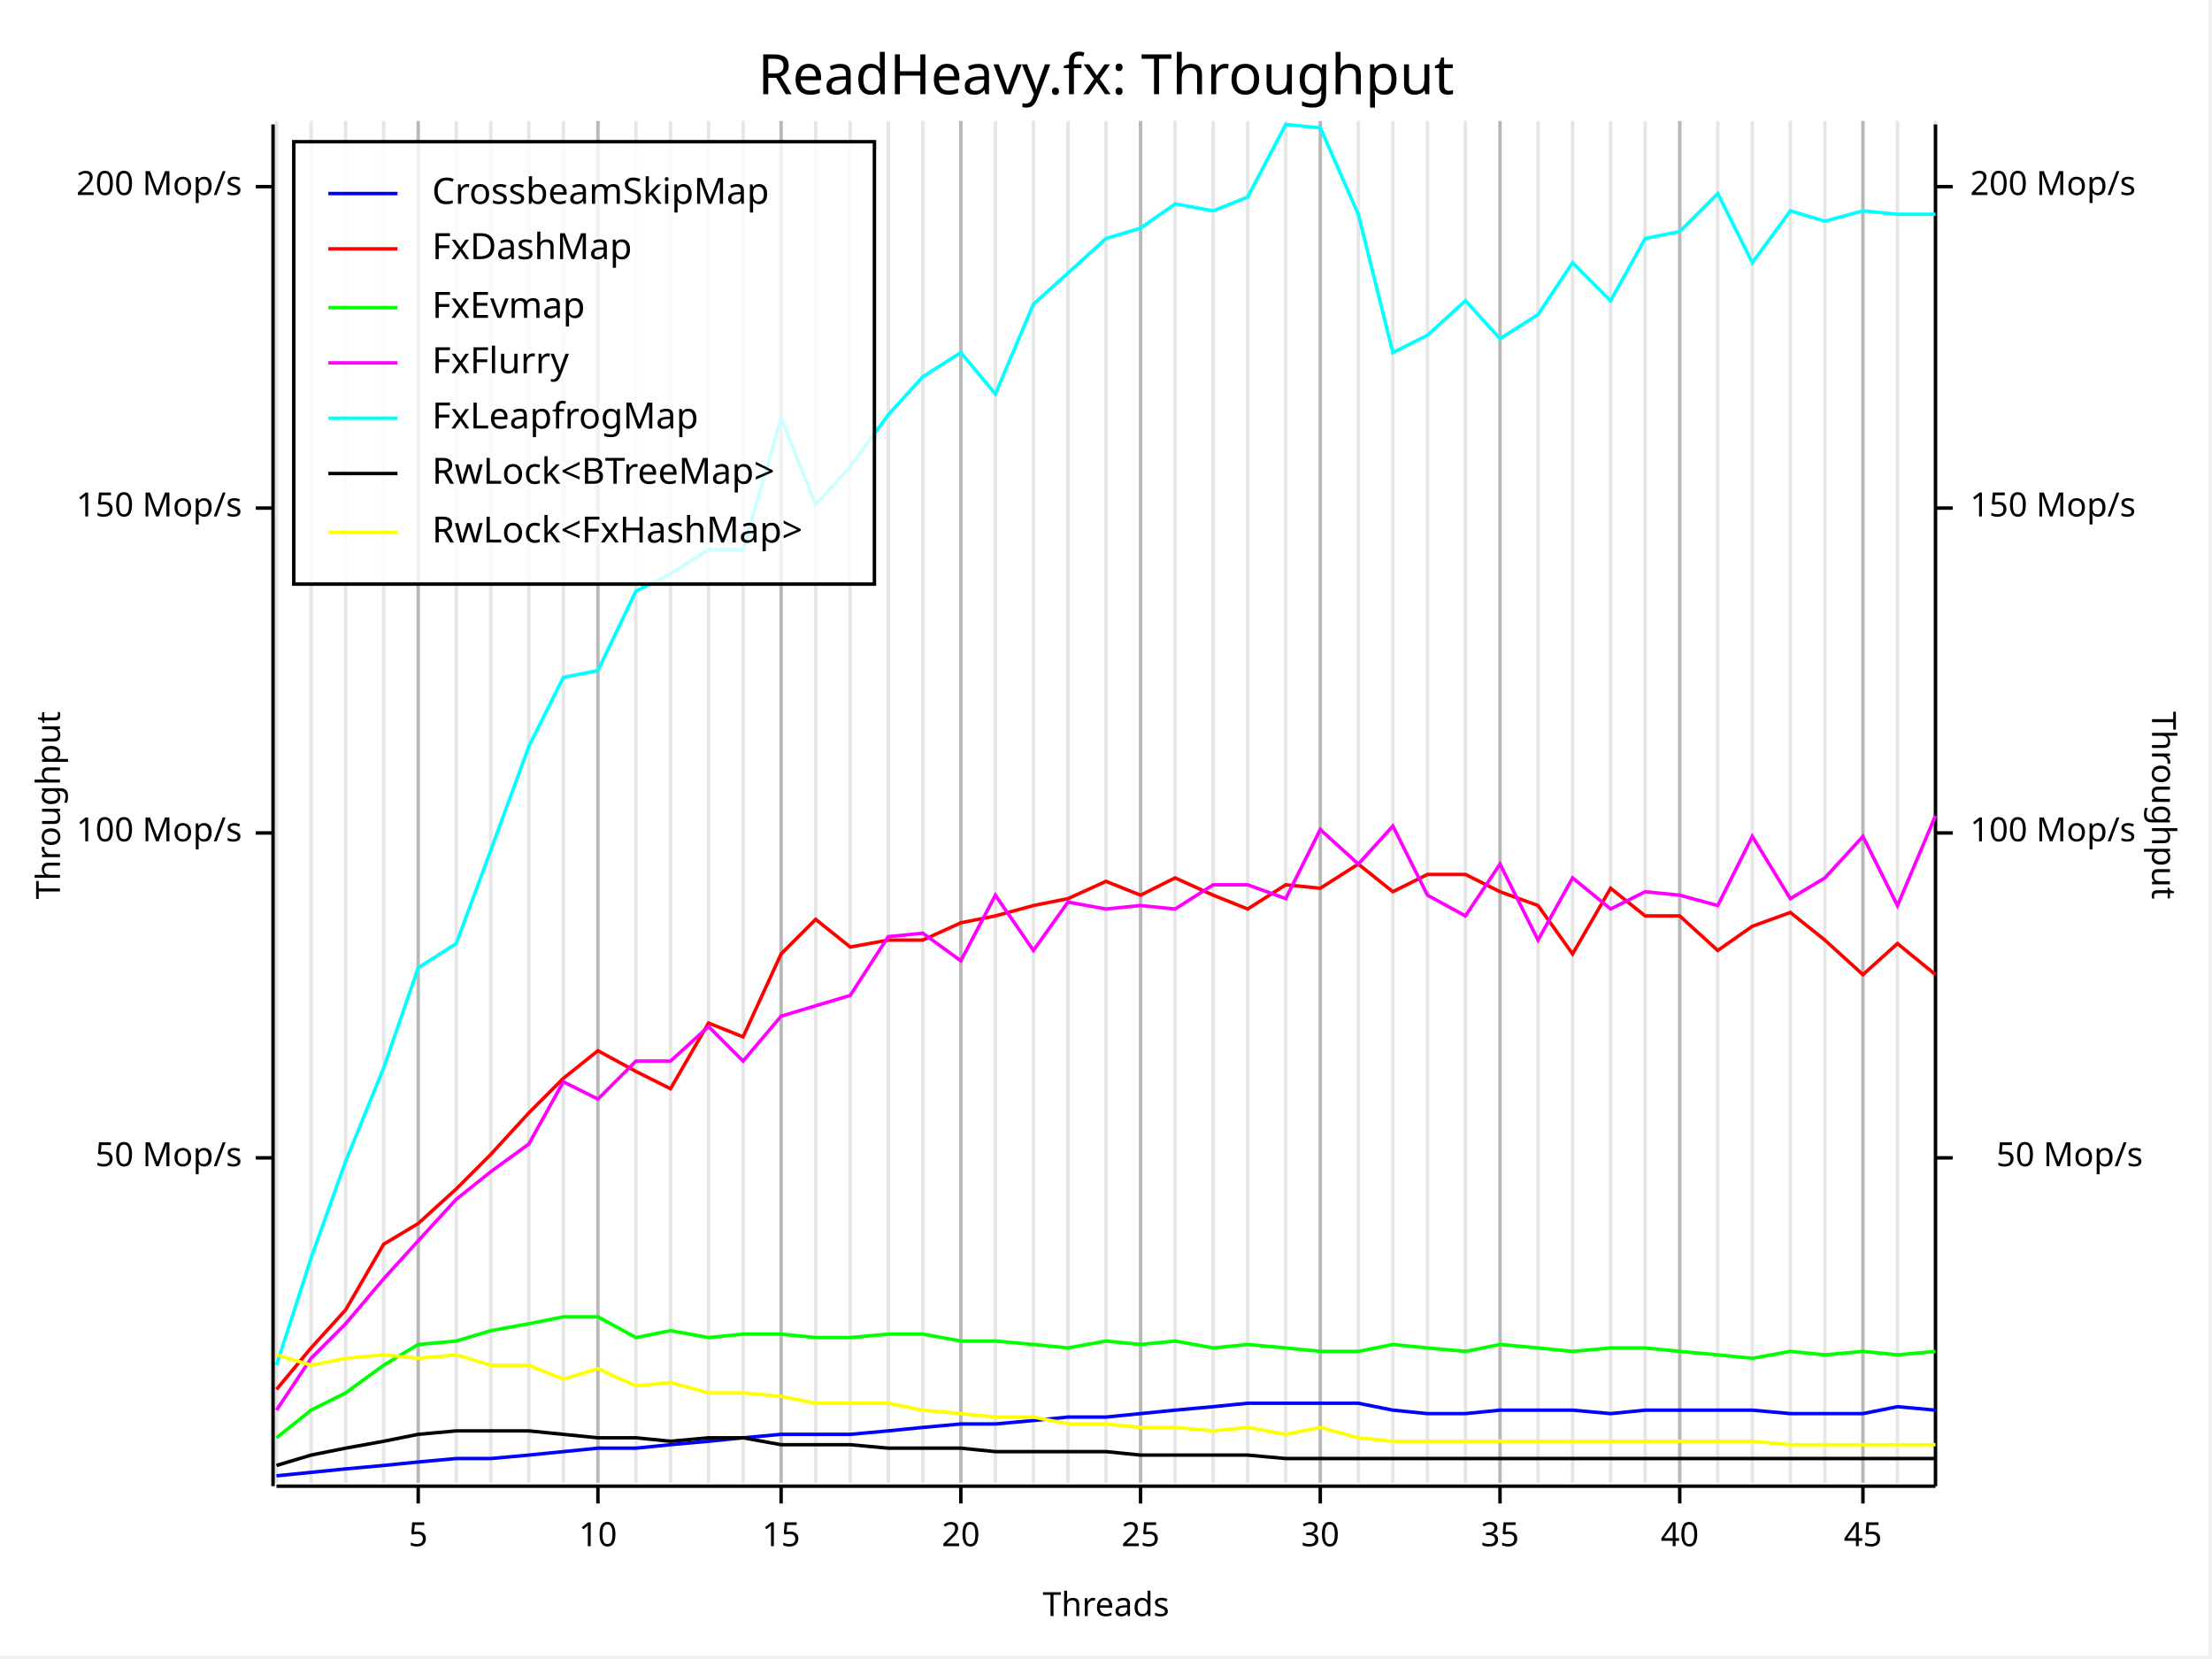
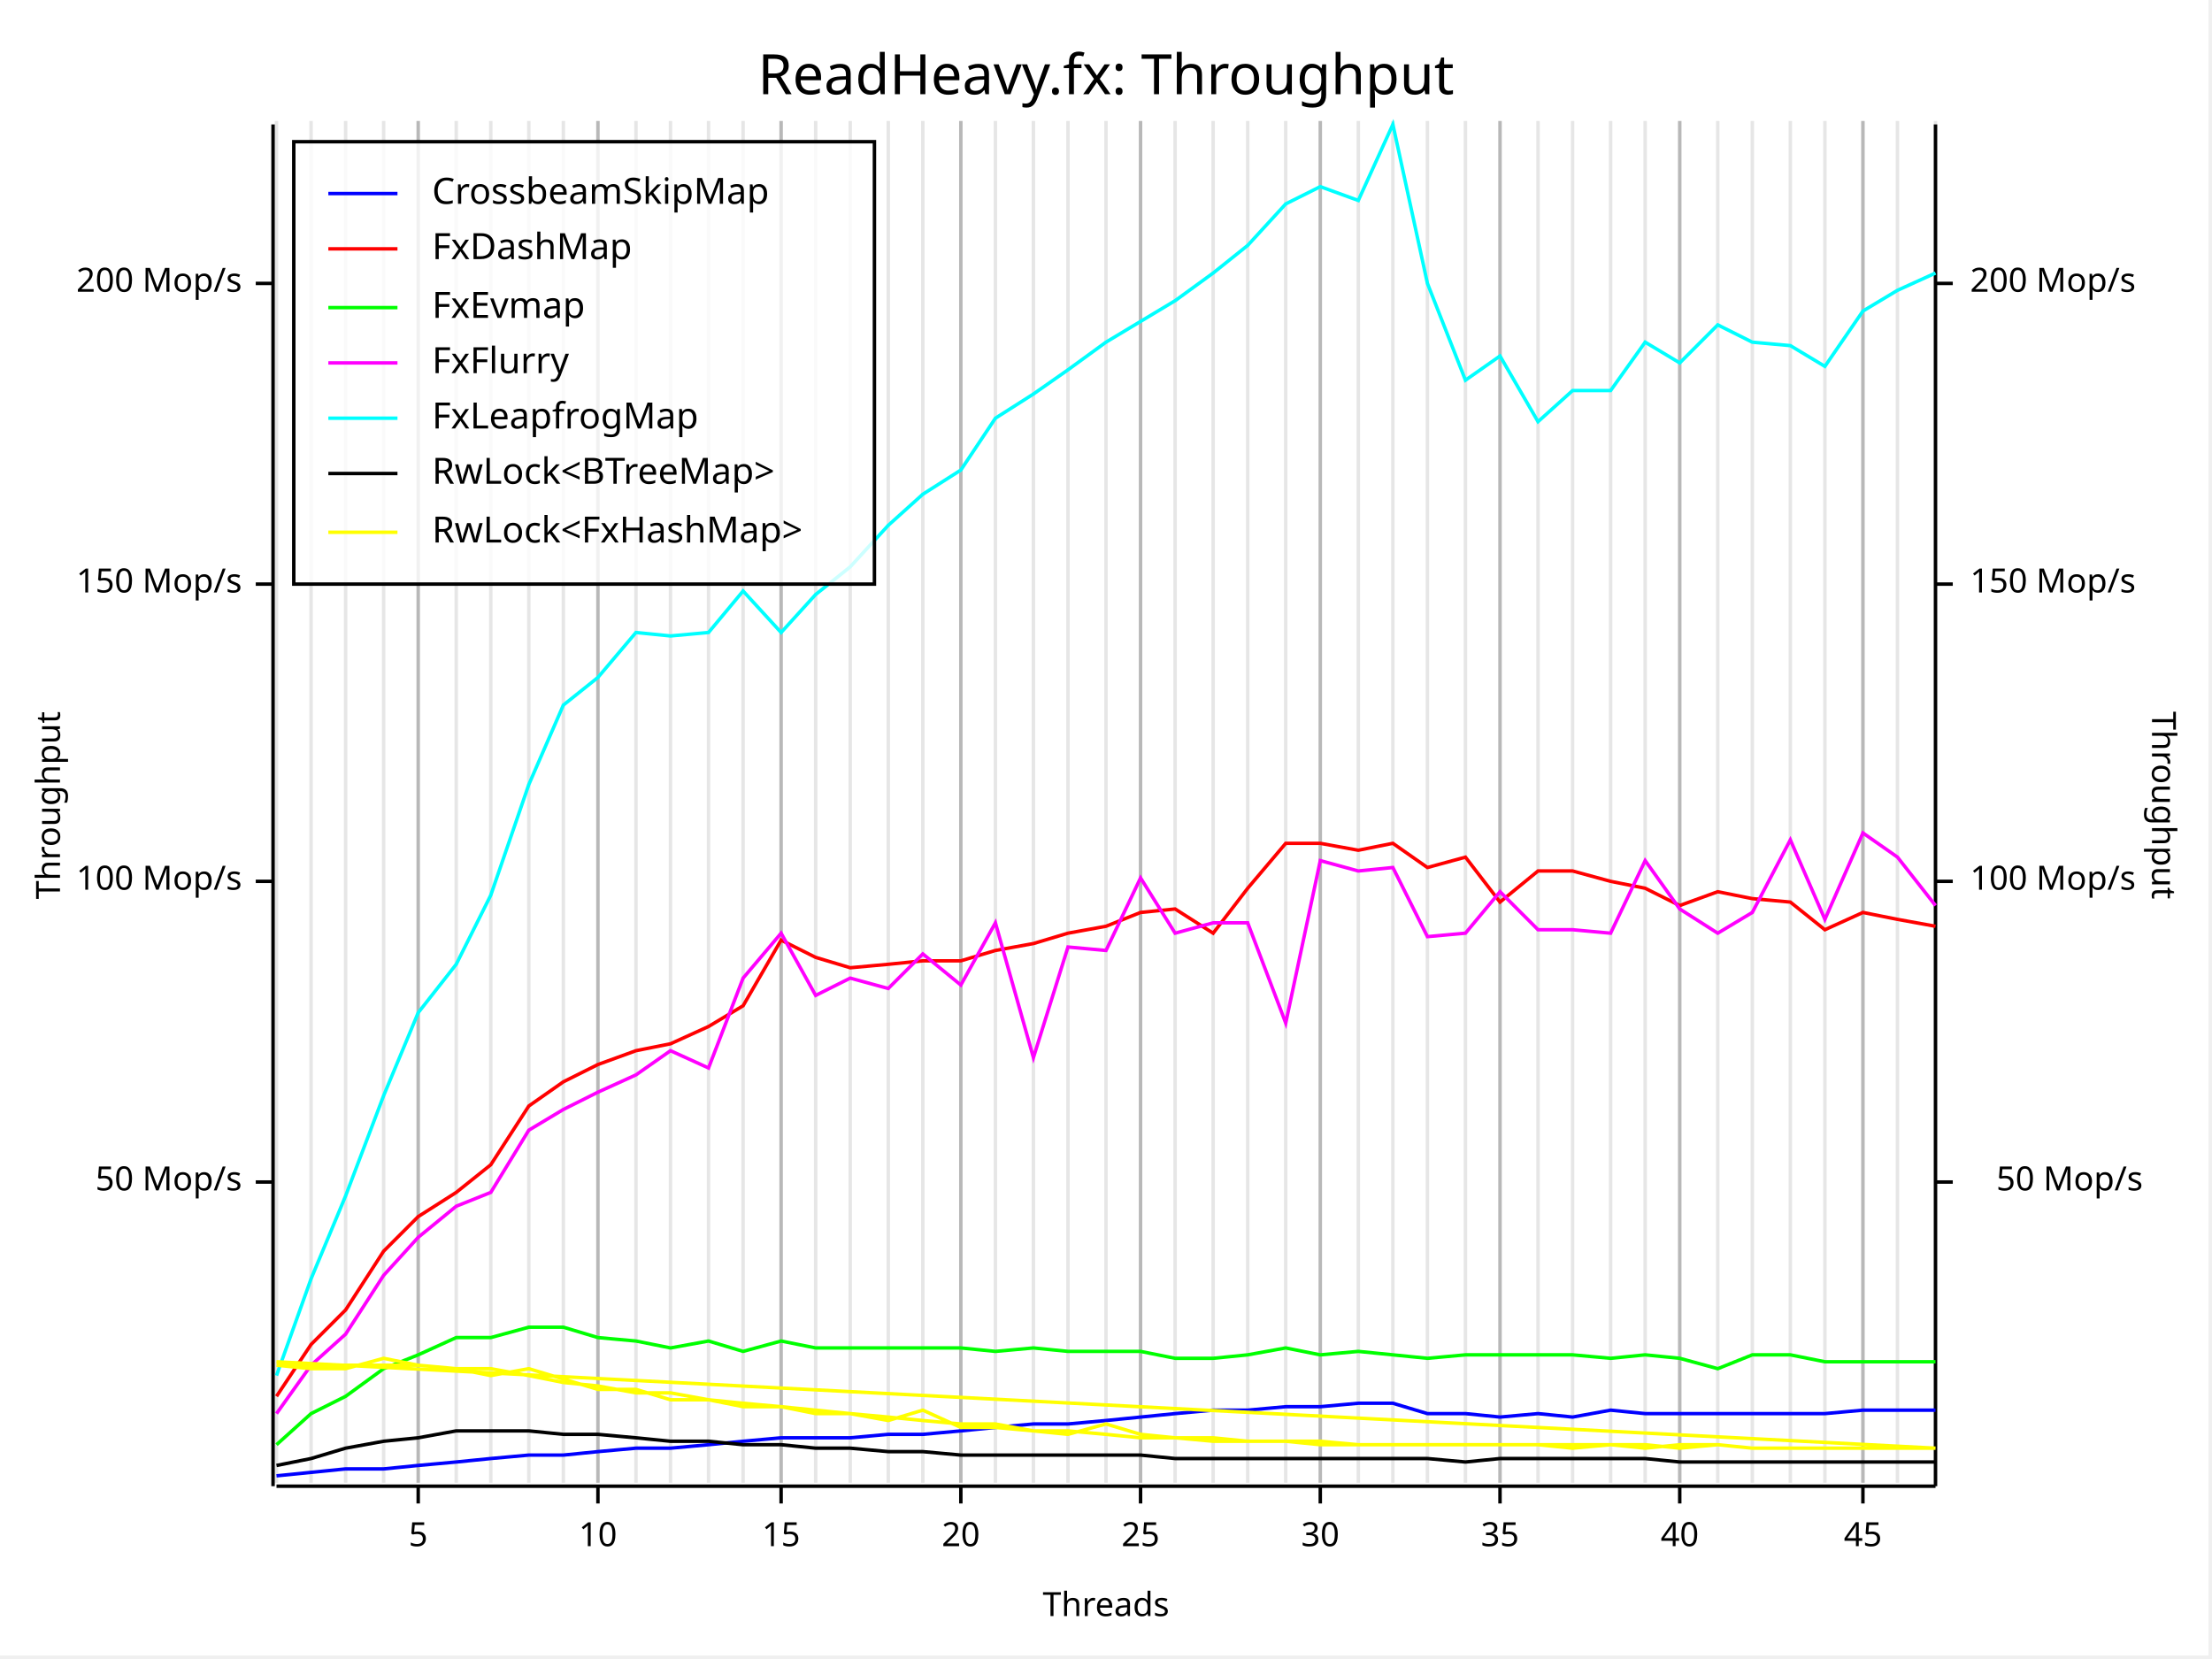
<svg xmlns="http://www.w3.org/2000/svg" width="640" height="480" viewBox="0 0 640 480">
  <rect x="0" y="0" width="639" height="479" opacity="1" fill="#FFFFFF" stroke="none" />
  <text x="320" y="15" dy="0.76em" text-anchor="middle" font-family="Fira Code" font-size="16.129" opacity="1" fill="#000000">
ReadHeavy.fx: Throughput
</text>
  <line opacity="0.1" stroke="#000000" stroke-width="1" x1="80" y1="429" x2="80" y2="35" />
  <line opacity="0.1" stroke="#000000" stroke-width="1" x1="90" y1="429" x2="90" y2="35" />
  <line opacity="0.1" stroke="#000000" stroke-width="1" x1="100" y1="429" x2="100" y2="35" />
  <line opacity="0.1" stroke="#000000" stroke-width="1" x1="111" y1="429" x2="111" y2="35" />
  <line opacity="0.1" stroke="#000000" stroke-width="1" x1="121" y1="429" x2="121" y2="35" />
  <line opacity="0.1" stroke="#000000" stroke-width="1" x1="132" y1="429" x2="132" y2="35" />
  <line opacity="0.1" stroke="#000000" stroke-width="1" x1="142" y1="429" x2="142" y2="35" />
  <line opacity="0.1" stroke="#000000" stroke-width="1" x1="153" y1="429" x2="153" y2="35" />
  <line opacity="0.1" stroke="#000000" stroke-width="1" x1="163" y1="429" x2="163" y2="35" />
  <line opacity="0.1" stroke="#000000" stroke-width="1" x1="173" y1="429" x2="173" y2="35" />
  <line opacity="0.1" stroke="#000000" stroke-width="1" x1="184" y1="429" x2="184" y2="35" />
  <line opacity="0.1" stroke="#000000" stroke-width="1" x1="194" y1="429" x2="194" y2="35" />
  <line opacity="0.1" stroke="#000000" stroke-width="1" x1="205" y1="429" x2="205" y2="35" />
  <line opacity="0.1" stroke="#000000" stroke-width="1" x1="215" y1="429" x2="215" y2="35" />
  <line opacity="0.1" stroke="#000000" stroke-width="1" x1="226" y1="429" x2="226" y2="35" />
  <line opacity="0.1" stroke="#000000" stroke-width="1" x1="236" y1="429" x2="236" y2="35" />
  <line opacity="0.1" stroke="#000000" stroke-width="1" x1="246" y1="429" x2="246" y2="35" />
  <line opacity="0.1" stroke="#000000" stroke-width="1" x1="257" y1="429" x2="257" y2="35" />
  <line opacity="0.1" stroke="#000000" stroke-width="1" x1="267" y1="429" x2="267" y2="35" />
  <line opacity="0.1" stroke="#000000" stroke-width="1" x1="278" y1="429" x2="278" y2="35" />
  <line opacity="0.1" stroke="#000000" stroke-width="1" x1="288" y1="429" x2="288" y2="35" />
  <line opacity="0.1" stroke="#000000" stroke-width="1" x1="299" y1="429" x2="299" y2="35" />
  <line opacity="0.1" stroke="#000000" stroke-width="1" x1="309" y1="429" x2="309" y2="35" />
  <line opacity="0.1" stroke="#000000" stroke-width="1" x1="320" y1="429" x2="320" y2="35" />
  <line opacity="0.1" stroke="#000000" stroke-width="1" x1="330" y1="429" x2="330" y2="35" />
  <line opacity="0.1" stroke="#000000" stroke-width="1" x1="340" y1="429" x2="340" y2="35" />
  <line opacity="0.1" stroke="#000000" stroke-width="1" x1="351" y1="429" x2="351" y2="35" />
  <line opacity="0.1" stroke="#000000" stroke-width="1" x1="361" y1="429" x2="361" y2="35" />
  <line opacity="0.1" stroke="#000000" stroke-width="1" x1="372" y1="429" x2="372" y2="35" />
  <line opacity="0.1" stroke="#000000" stroke-width="1" x1="382" y1="429" x2="382" y2="35" />
  <line opacity="0.1" stroke="#000000" stroke-width="1" x1="393" y1="429" x2="393" y2="35" />
  <line opacity="0.1" stroke="#000000" stroke-width="1" x1="403" y1="429" x2="403" y2="35" />
  <line opacity="0.1" stroke="#000000" stroke-width="1" x1="413" y1="429" x2="413" y2="35" />
  <line opacity="0.1" stroke="#000000" stroke-width="1" x1="424" y1="429" x2="424" y2="35" />
  <line opacity="0.1" stroke="#000000" stroke-width="1" x1="434" y1="429" x2="434" y2="35" />
  <line opacity="0.1" stroke="#000000" stroke-width="1" x1="445" y1="429" x2="445" y2="35" />
  <line opacity="0.1" stroke="#000000" stroke-width="1" x1="455" y1="429" x2="455" y2="35" />
  <line opacity="0.1" stroke="#000000" stroke-width="1" x1="466" y1="429" x2="466" y2="35" />
  <line opacity="0.1" stroke="#000000" stroke-width="1" x1="476" y1="429" x2="476" y2="35" />
  <line opacity="0.1" stroke="#000000" stroke-width="1" x1="486" y1="429" x2="486" y2="35" />
  <line opacity="0.1" stroke="#000000" stroke-width="1" x1="497" y1="429" x2="497" y2="35" />
  <line opacity="0.1" stroke="#000000" stroke-width="1" x1="507" y1="429" x2="507" y2="35" />
  <line opacity="0.1" stroke="#000000" stroke-width="1" x1="518" y1="429" x2="518" y2="35" />
  <line opacity="0.1" stroke="#000000" stroke-width="1" x1="528" y1="429" x2="528" y2="35" />
  <line opacity="0.1" stroke="#000000" stroke-width="1" x1="539" y1="429" x2="539" y2="35" />
  <line opacity="0.1" stroke="#000000" stroke-width="1" x1="549" y1="429" x2="549" y2="35" />
  <line opacity="0.1" stroke="#000000" stroke-width="1" x1="560" y1="429" x2="560" y2="35" />
  <text x="10" y="233" dy="0.76em" text-anchor="middle" font-family="sans-serif" font-size="9.677" opacity="1" fill="#000000" transform="rotate(270, 10, 233)">
Throughput
</text>
  <text x="320" y="470" dy="-0.5ex" text-anchor="middle" font-family="sans-serif" font-size="9.677" opacity="1" fill="#000000">
Threads
</text>
  <text x="630" y="233" dy="0.76em" text-anchor="middle" font-family="sans-serif" font-size="9.677" opacity="1" fill="#000000" transform="rotate(90, 630, 233)">
Throughput
</text>
  <line opacity="0.2" stroke="#000000" stroke-width="1" x1="121" y1="429" x2="121" y2="35" />
  <line opacity="0.2" stroke="#000000" stroke-width="1" x1="173" y1="429" x2="173" y2="35" />
  <line opacity="0.2" stroke="#000000" stroke-width="1" x1="226" y1="429" x2="226" y2="35" />
  <line opacity="0.2" stroke="#000000" stroke-width="1" x1="278" y1="429" x2="278" y2="35" />
  <line opacity="0.2" stroke="#000000" stroke-width="1" x1="330" y1="429" x2="330" y2="35" />
  <line opacity="0.2" stroke="#000000" stroke-width="1" x1="382" y1="429" x2="382" y2="35" />
  <line opacity="0.2" stroke="#000000" stroke-width="1" x1="434" y1="429" x2="434" y2="35" />
  <line opacity="0.2" stroke="#000000" stroke-width="1" x1="486" y1="429" x2="486" y2="35" />
  <line opacity="0.2" stroke="#000000" stroke-width="1" x1="539" y1="429" x2="539" y2="35" />
  <polyline fill="none" opacity="1" stroke="#000000" stroke-width="1" points="79,36 79,430 " />
-   <text x="70" y="335" dy="0.5ex" text-anchor="end" font-family="sans-serif" font-size="9.677" opacity="1" fill="#000000">
+   <text x="70" y="342" dy="0.5ex" text-anchor="end" font-family="sans-serif" font-size="9.677" opacity="1" fill="#000000">
50 Mop/s
</text>
-   <polyline fill="none" opacity="1" stroke="#000000" stroke-width="1" points="74,335 79,335 " />
-   <text x="70" y="241" dy="0.5ex" text-anchor="end" font-family="sans-serif" font-size="9.677" opacity="1" fill="#000000">
+   <polyline fill="none" opacity="1" stroke="#000000" stroke-width="1" points="74,342 79,342 " />
+   <text x="70" y="255" dy="0.5ex" text-anchor="end" font-family="sans-serif" font-size="9.677" opacity="1" fill="#000000">
100 Mop/s
</text>
-   <polyline fill="none" opacity="1" stroke="#000000" stroke-width="1" points="74,241 79,241 " />
-   <text x="70" y="147" dy="0.5ex" text-anchor="end" font-family="sans-serif" font-size="9.677" opacity="1" fill="#000000">
+   <polyline fill="none" opacity="1" stroke="#000000" stroke-width="1" points="74,255 79,255 " />
+   <text x="70" y="169" dy="0.5ex" text-anchor="end" font-family="sans-serif" font-size="9.677" opacity="1" fill="#000000">
150 Mop/s
</text>
-   <polyline fill="none" opacity="1" stroke="#000000" stroke-width="1" points="74,147 79,147 " />
-   <text x="70" y="54" dy="0.5ex" text-anchor="end" font-family="sans-serif" font-size="9.677" opacity="1" fill="#000000">
+   <polyline fill="none" opacity="1" stroke="#000000" stroke-width="1" points="74,169 79,169 " />
+   <text x="70" y="82" dy="0.5ex" text-anchor="end" font-family="sans-serif" font-size="9.677" opacity="1" fill="#000000">
200 Mop/s
</text>
-   <polyline fill="none" opacity="1" stroke="#000000" stroke-width="1" points="74,54 79,54 " />
+   <polyline fill="none" opacity="1" stroke="#000000" stroke-width="1" points="74,82 79,82 " />
  <polyline fill="none" opacity="1" stroke="#000000" stroke-width="1" points="80,430 560,430 " />
  <text x="121" y="440" dy="0.76em" text-anchor="middle" font-family="sans-serif" font-size="9.677" opacity="1" fill="#000000">
5
</text>
  <polyline fill="none" opacity="1" stroke="#000000" stroke-width="1" points="121,430 121,435 " />
  <text x="173" y="440" dy="0.76em" text-anchor="middle" font-family="sans-serif" font-size="9.677" opacity="1" fill="#000000">
10
</text>
  <polyline fill="none" opacity="1" stroke="#000000" stroke-width="1" points="173,430 173,435 " />
  <text x="226" y="440" dy="0.76em" text-anchor="middle" font-family="sans-serif" font-size="9.677" opacity="1" fill="#000000">
15
</text>
  <polyline fill="none" opacity="1" stroke="#000000" stroke-width="1" points="226,430 226,435 " />
  <text x="278" y="440" dy="0.76em" text-anchor="middle" font-family="sans-serif" font-size="9.677" opacity="1" fill="#000000">
20
</text>
  <polyline fill="none" opacity="1" stroke="#000000" stroke-width="1" points="278,430 278,435 " />
  <text x="330" y="440" dy="0.76em" text-anchor="middle" font-family="sans-serif" font-size="9.677" opacity="1" fill="#000000">
25
</text>
  <polyline fill="none" opacity="1" stroke="#000000" stroke-width="1" points="330,430 330,435 " />
  <text x="382" y="440" dy="0.76em" text-anchor="middle" font-family="sans-serif" font-size="9.677" opacity="1" fill="#000000">
30
</text>
  <polyline fill="none" opacity="1" stroke="#000000" stroke-width="1" points="382,430 382,435 " />
  <text x="434" y="440" dy="0.76em" text-anchor="middle" font-family="sans-serif" font-size="9.677" opacity="1" fill="#000000">
35
</text>
  <polyline fill="none" opacity="1" stroke="#000000" stroke-width="1" points="434,430 434,435 " />
  <text x="486" y="440" dy="0.76em" text-anchor="middle" font-family="sans-serif" font-size="9.677" opacity="1" fill="#000000">
40
</text>
  <polyline fill="none" opacity="1" stroke="#000000" stroke-width="1" points="486,430 486,435 " />
  <text x="539" y="440" dy="0.76em" text-anchor="middle" font-family="sans-serif" font-size="9.677" opacity="1" fill="#000000">
45
</text>
  <polyline fill="none" opacity="1" stroke="#000000" stroke-width="1" points="539,430 539,435 " />
  <polyline fill="none" opacity="1" stroke="#000000" stroke-width="1" points="560,36 560,430 " />
-   <text x="620" y="335" dy="0.5ex" text-anchor="end" font-family="sans-serif" font-size="9.677" opacity="1" fill="#000000">
+   <text x="620" y="342" dy="0.5ex" text-anchor="end" font-family="sans-serif" font-size="9.677" opacity="1" fill="#000000">
50 Mop/s
</text>
-   <polyline fill="none" opacity="1" stroke="#000000" stroke-width="1" points="560,335 565,335 " />
-   <text x="570" y="241" dy="0.5ex" text-anchor="start" font-family="sans-serif" font-size="9.677" opacity="1" fill="#000000">
+   <polyline fill="none" opacity="1" stroke="#000000" stroke-width="1" points="560,342 565,342 " />
+   <text x="570" y="255" dy="0.5ex" text-anchor="start" font-family="sans-serif" font-size="9.677" opacity="1" fill="#000000">
100 Mop/s
</text>
-   <polyline fill="none" opacity="1" stroke="#000000" stroke-width="1" points="560,241 565,241 " />
-   <text x="570" y="147" dy="0.5ex" text-anchor="start" font-family="sans-serif" font-size="9.677" opacity="1" fill="#000000">
+   <polyline fill="none" opacity="1" stroke="#000000" stroke-width="1" points="560,255 565,255 " />
+   <text x="570" y="169" dy="0.5ex" text-anchor="start" font-family="sans-serif" font-size="9.677" opacity="1" fill="#000000">
150 Mop/s
</text>
-   <polyline fill="none" opacity="1" stroke="#000000" stroke-width="1" points="560,147 565,147 " />
-   <text x="570" y="54" dy="0.5ex" text-anchor="start" font-family="sans-serif" font-size="9.677" opacity="1" fill="#000000">
+   <polyline fill="none" opacity="1" stroke="#000000" stroke-width="1" points="560,169 565,169 " />
+   <text x="570" y="82" dy="0.5ex" text-anchor="start" font-family="sans-serif" font-size="9.677" opacity="1" fill="#000000">
200 Mop/s
</text>
-   <polyline fill="none" opacity="1" stroke="#000000" stroke-width="1" points="560,54 565,54 " />
-   <polyline fill="none" opacity="1" stroke="#0000FF" stroke-width="1" points="80,427 90,426 100,425 111,424 121,423 132,422 142,422 153,421 163,420 173,419 184,419 194,418 205,417 215,416 226,415 236,415 246,415 257,414 267,413 278,412 288,412 299,411 309,410 320,410 330,409 340,408 351,407 361,406 372,406 382,406 393,406 403,408 413,409 424,409 434,408 445,408 455,408 466,409 476,408 486,408 497,408 507,408 518,409 528,409 539,409 549,407 560,408 " />
-   <polyline fill="none" opacity="1" stroke="#FF0000" stroke-width="1" points="80,402 90,390 100,379 111,360 121,354 132,344 142,334 153,322 163,312 173,304 184,310 194,315 205,296 215,300 226,276 236,266 246,274 257,272 267,272 278,267 288,265 299,262 309,260 320,255 330,259 340,254 351,259 361,263 372,256 382,257 393,250 403,258 413,253 424,253 434,258 445,262 455,276 466,257 476,265 486,265 497,275 507,268 518,264 528,272 539,282 549,273 560,282 " />
-   <polyline fill="none" opacity="1" stroke="#00FF00" stroke-width="1" points="80,416 90,408 100,403 111,395 121,389 132,388 142,385 153,383 163,381 173,381 184,387 194,385 205,387 215,386 226,386 236,387 246,387 257,386 267,386 278,388 288,388 299,389 309,390 320,388 330,389 340,388 351,390 361,389 372,390 382,391 393,391 403,389 413,390 424,391 434,389 445,390 455,391 466,390 476,390 486,391 497,392 507,393 518,391 528,392 539,391 549,392 560,391 " />
-   <polyline fill="none" opacity="1" stroke="#FF00FF" stroke-width="1" points="80,408 90,393 100,383 111,370 121,359 132,347 142,339 153,331 163,313 173,318 184,307 194,307 205,297 215,307 226,294 236,291 246,288 257,271 267,270 278,278 288,259 299,275 309,261 320,263 330,262 340,263 351,256 361,256 372,260 382,240 393,250 403,239 413,259 424,265 434,250 445,272 455,254 466,263 476,258 486,259 497,262 507,242 518,260 528,254 539,242 549,262 560,236 " />
-   <polyline fill="none" opacity="1" stroke="#00FFFF" stroke-width="1" points="80,395 90,364 100,336 111,309 121,280 132,273 142,246 153,216 163,196 173,194 184,171 194,166 205,159 215,159 226,121 236,146 246,135 257,120 267,109 278,102 288,114 299,88 309,79 320,69 330,66 340,59 351,61 361,57 372,36 382,37 393,62 403,102 413,97 424,87 434,98 445,91 455,76 466,87 476,69 486,67 497,56 507,76 518,61 528,64 539,61 549,62 560,62 " />
-   <polyline fill="none" opacity="1" stroke="#000000" stroke-width="1" points="80,424 90,421 100,419 111,417 121,415 132,414 142,414 153,414 163,415 173,416 184,416 194,417 205,416 215,416 226,418 236,418 246,418 257,419 267,419 278,419 288,420 299,420 309,420 320,420 330,421 340,421 351,421 361,421 372,422 382,422 393,422 403,422 413,422 424,422 434,422 445,422 455,422 466,422 476,422 486,422 497,422 507,422 518,422 528,422 539,422 549,422 560,422 " />
-   <polyline fill="none" opacity="1" stroke="#FFFF00" stroke-width="1" points="80,392 90,395 100,393 111,392 121,393 132,392 142,395 153,395 163,399 173,396 184,401 194,400 205,403 215,403 226,404 236,406 246,406 257,406 267,408 278,409 288,410 299,410 309,412 320,412 330,413 340,413 351,414 361,413 372,415 382,413 393,416 403,417 413,417 424,417 434,417 445,417 455,417 466,417 476,417 486,417 497,417 507,417 518,418 528,418 539,418 549,418 560,418 " />
+   <polyline fill="none" opacity="1" stroke="#000000" stroke-width="1" points="560,82 565,82 " />
+   <polyline fill="none" opacity="1" stroke="#0000FF" stroke-width="1" points="80,427 90,426 100,425 111,425 121,424 132,423 142,422 153,421 163,421 173,420 184,419 194,419 205,418 215,417 226,416 236,416 246,416 257,415 267,415 278,414 288,413 299,412 309,412 320,411 330,410 340,409 351,408 361,408 372,407 382,407 393,406 403,406 413,409 424,409 434,410 445,409 455,410 466,408 476,409 486,409 497,409 507,409 518,409 528,409 539,408 549,408 560,408 " />
+   <polyline fill="none" opacity="1" stroke="#FF0000" stroke-width="1" points="80,404 90,389 100,379 111,362 121,352 132,345 142,337 153,320 163,313 173,308 184,304 194,302 205,297 215,291 226,272 236,277 246,280 257,279 267,278 278,278 288,275 299,273 309,270 320,268 330,264 340,263 351,270 361,257 372,244 382,244 393,246 403,244 413,251 424,248 434,261 445,252 455,252 466,255 476,257 486,262 497,258 507,260 518,261 528,269 539,264 549,266 560,268 " />
+   <polyline fill="none" opacity="1" stroke="#00FF00" stroke-width="1" points="80,418 90,409 100,404 111,396 121,392 132,387 142,387 153,384 163,384 173,387 184,388 194,390 205,388 215,391 226,388 236,390 246,390 257,390 267,390 278,390 288,391 299,390 309,391 320,391 330,391 340,393 351,393 361,392 372,390 382,392 393,391 403,392 413,393 424,392 434,392 445,392 455,392 466,393 476,392 486,393 497,396 507,392 518,392 528,394 539,394 549,394 560,394 " />
+   <polyline fill="none" opacity="1" stroke="#FF00FF" stroke-width="1" points="80,409 90,395 100,386 111,369 121,358 132,349 142,345 153,327 163,321 173,316 184,311 194,304 205,309 215,283 226,270 236,288 246,283 257,286 267,276 278,285 288,267 299,306 309,274 320,275 330,254 340,270 351,267 361,267 372,296 382,249 393,252 403,251 413,271 424,270 434,258 445,269 455,269 466,270 476,249 486,263 497,270 507,264 518,243 528,266 539,241 549,248 560,262 " />
+   <polyline fill="none" opacity="1" stroke="#00FFFF" stroke-width="1" points="80,398 90,370 100,346 111,317 121,293 132,279 142,259 153,227 163,204 173,196 184,183 194,184 205,183 215,171 226,183 236,172 246,164 257,152 267,143 278,136 288,121 299,114 309,107 320,99 330,93 340,87 351,79 361,71 372,59 382,54 393,58 403,36 413,82 424,110 434,103 445,122 455,113 466,113 476,99 486,105 497,94 507,99 518,100 528,106 539,90 549,84 560,79 " />
+   <polyline fill="none" opacity="1" stroke="#000000" stroke-width="1" points="80,424 90,422 100,419 111,417 121,416 132,414 142,414 153,414 163,415 173,415 184,416 194,417 205,417 215,418 226,418 236,419 246,419 257,420 267,420 278,421 288,421 299,421 309,421 320,421 330,421 340,422 351,422 361,422 372,422 382,422 393,422 403,422 413,422 424,423 434,422 445,422 455,422 466,422 476,422 486,423 497,423 507,423 518,423 528,423 539,423 549,423 560,423 " />
+   <polyline fill="none" opacity="1" stroke="#FFFF00" stroke-width="1" points="80,395 90,396 100,396 111,393 121,395 132,396 142,398 153,396 163,399 173,402 184,402 194,405 205,405 215,407 226,407 236,408 246,409 257,410 267,411 278,412 288,412 299,414 309,415 320,412 330,415 340,416 351,416 361,417 372,417 382,417 393,418 403,418 413,418 424,418 434,418 445,418 455,419 466,418 476,418 486,419 497,418 507,419 518,419 528,419 539,419 549,419 560,419 80,394 90,395 100,395 111,395 121,395 132,396 142,396 153,398 163,400 173,401 184,403 194,403 205,405 215,406 226,407 236,409 246,409 257,411 267,408 278,413 288,413 299,414 309,414 320,415 330,416 340,416 351,417 361,417 372,417 382,418 393,418 403,418 413,418 424,418 434,418 445,418 455,418 466,418 476,419 486,418 497,418 507,419 518,419 528,419 539,419 549,419 560,419 " />
  <rect x="85" y="41" width="168" height="128" opacity="0.8" fill="#FFFFFF" stroke="none" />
  <rect x="85" y="41" width="168" height="128" opacity="1" fill="none" stroke="#000000" />
  <text x="125" y="51" dy="0.76em" text-anchor="start" font-family="Fira Code" font-size="10.484" opacity="1" fill="#000000">
CrossbeamSkipMap
</text>
  <text x="125" y="67" dy="0.76em" text-anchor="start" font-family="Fira Code" font-size="10.484" opacity="1" fill="#000000">
FxDashMap
</text>
  <text x="125" y="84" dy="0.76em" text-anchor="start" font-family="Fira Code" font-size="10.484" opacity="1" fill="#000000">
FxEvmap
</text>
  <text x="125" y="100" dy="0.76em" text-anchor="start" font-family="Fira Code" font-size="10.484" opacity="1" fill="#000000">
FxFlurry
</text>
  <text x="125" y="116" dy="0.76em" text-anchor="start" font-family="Fira Code" font-size="10.484" opacity="1" fill="#000000">
FxLeapfrogMap
</text>
  <text x="125" y="132" dy="0.76em" text-anchor="start" font-family="Fira Code" font-size="10.484" opacity="1" fill="#000000">
RwLock&lt;BTreeMap&gt;
</text>
  <text x="125" y="149" dy="0.76em" text-anchor="start" font-family="Fira Code" font-size="10.484" opacity="1" fill="#000000">
RwLock&lt;FxHashMap&gt;
</text>
  <polyline fill="none" opacity="1" stroke="#0000FF" stroke-width="1" points="95,56 115,56 " />
  <polyline fill="none" opacity="1" stroke="#FF0000" stroke-width="1" points="95,72 115,72 " />
  <polyline fill="none" opacity="1" stroke="#00FF00" stroke-width="1" points="95,89 115,89 " />
  <polyline fill="none" opacity="1" stroke="#FF00FF" stroke-width="1" points="95,105 115,105 " />
  <polyline fill="none" opacity="1" stroke="#00FFFF" stroke-width="1" points="95,121 115,121 " />
  <polyline fill="none" opacity="1" stroke="#000000" stroke-width="1" points="95,137 115,137 " />
  <polyline fill="none" opacity="1" stroke="#FFFF00" stroke-width="1" points="95,154 115,154 " />
</svg>
